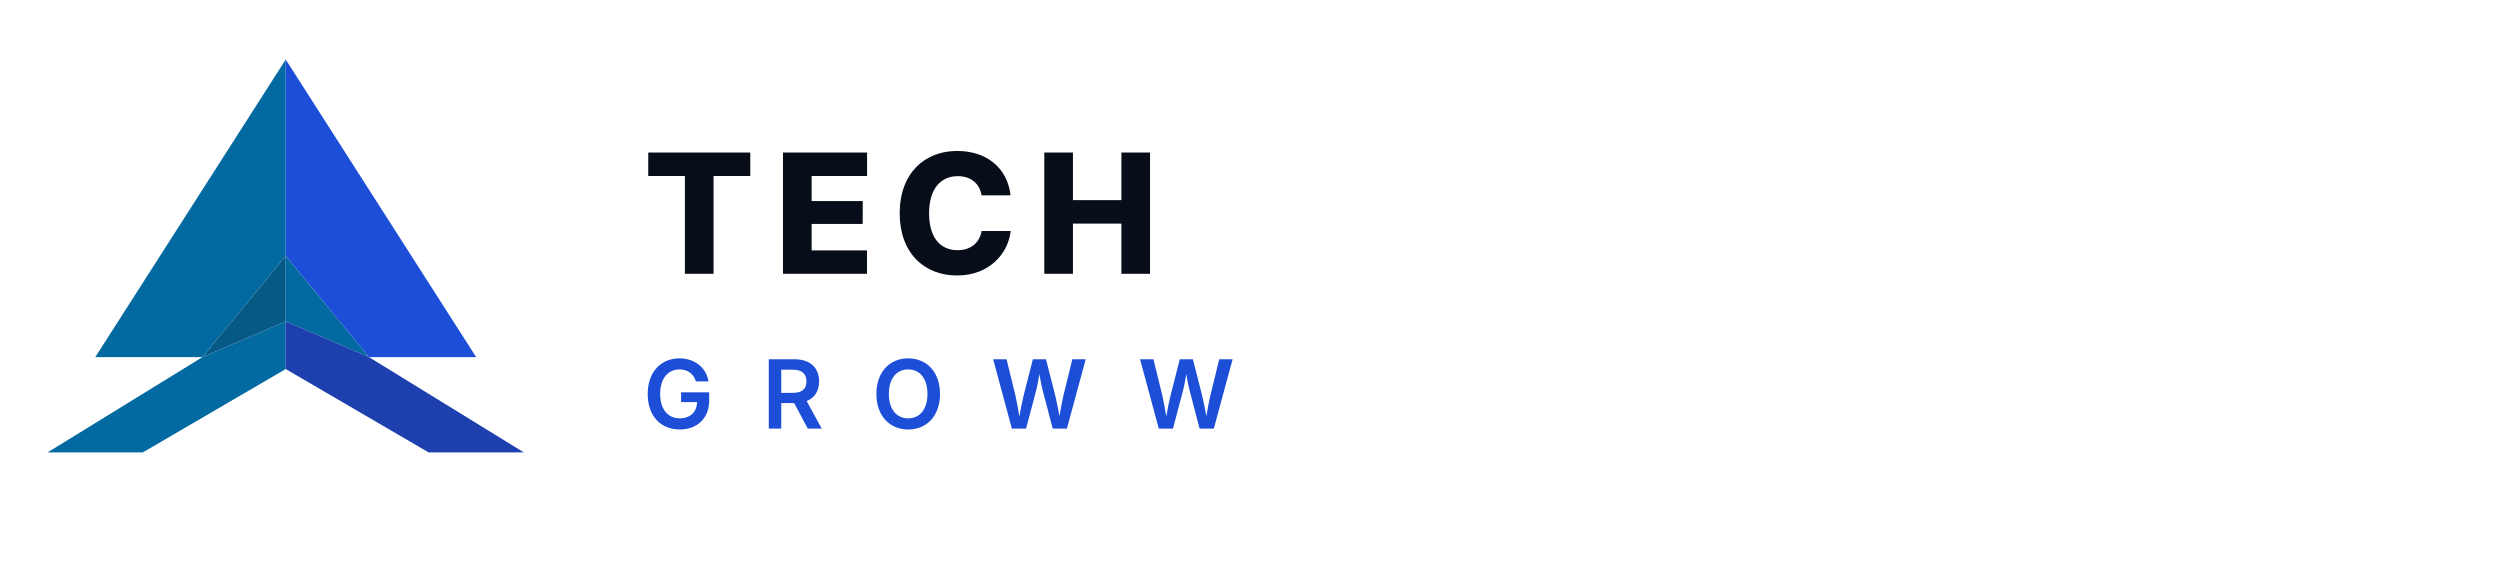
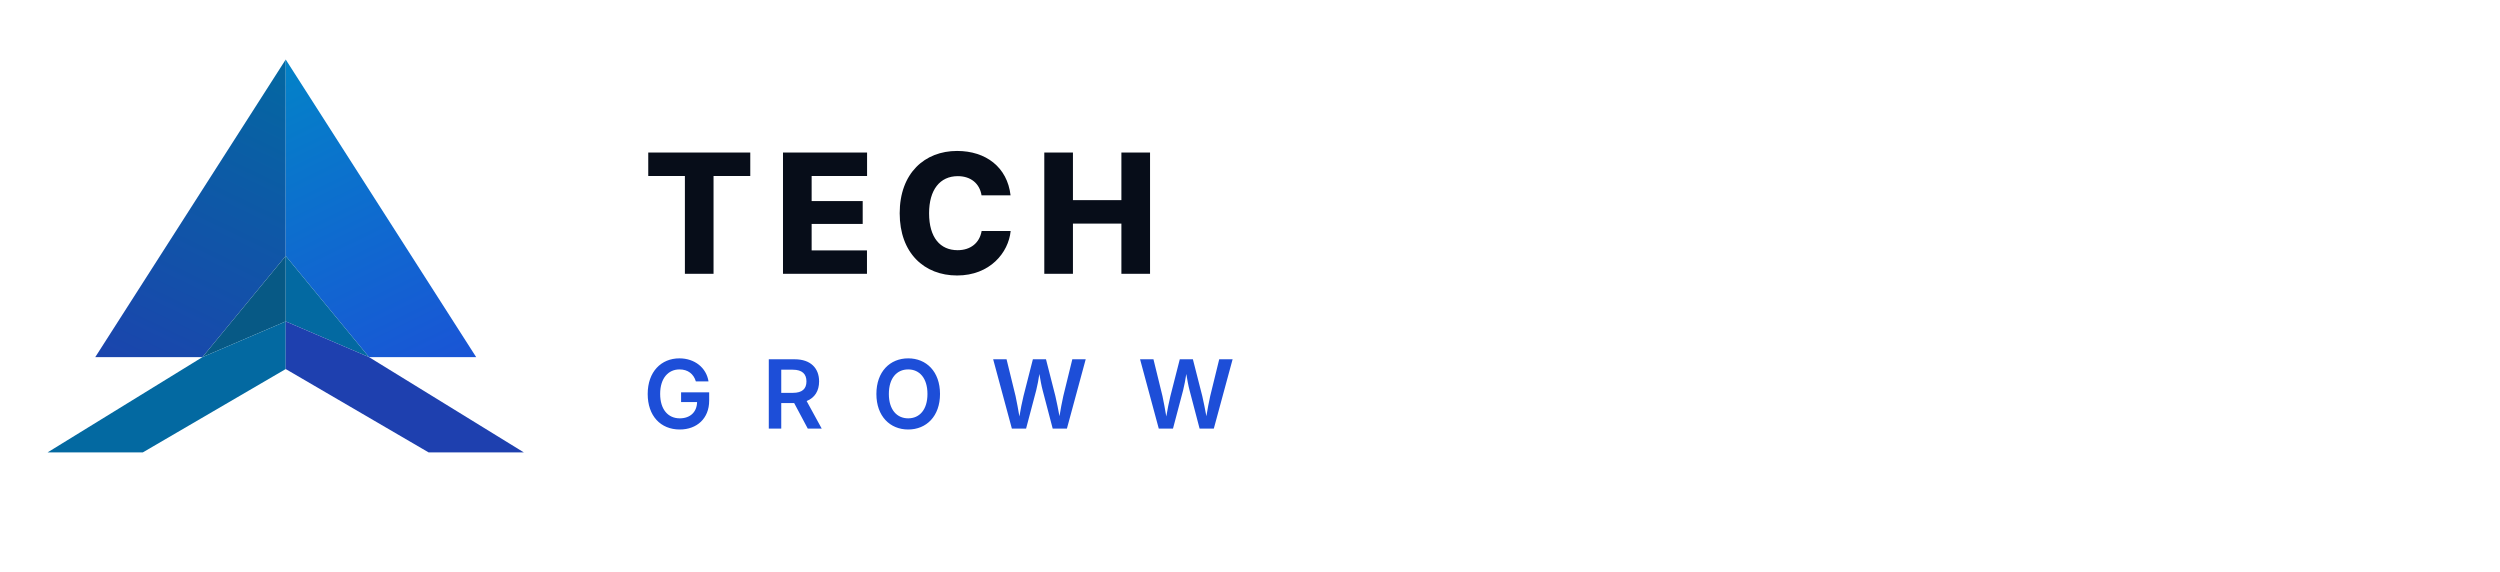
<svg xmlns="http://www.w3.org/2000/svg" viewBox="0 0 420 96" fill="none" role="img" aria-label="Tech Groww logo">
-   <polygon points="48,10 16,60 34,60 48,43" fill="#0369A1" />
-   <polygon points="48,10 80,60 62,60 48,43" fill="#1D4ED8" />
+   <defs>
+     <linearGradient id="tg-hl-l" x1="48" y1="8" x2="18" y2="70" gradientUnits="userSpaceOnUse">
+       <stop offset="0%" stop-color="#0369A1" />
+       <stop offset="100%" stop-color="#1E40AF" />
+     </linearGradient>
+     <linearGradient id="tg-hr-l" x1="48" y1="8" x2="78" y2="70" gradientUnits="userSpaceOnUse">
+       <stop offset="0%" stop-color="#0284C7" />
+       <stop offset="100%" stop-color="#1D4ED8" />
+     </linearGradient>
+   </defs>
+   <polygon points="48,10 16,60 34,60 48,43" fill="url(#tg-hl-l)" />
+   <polygon points="48,10 80,60 62,60 48,43" fill="url(#tg-hr-l)" />
  <polygon points="48,43 34,60 48,54" fill="#075985" />
  <polygon points="48,43 62,60 48,54" fill="#0369A1" />
  <polygon points="48,54 34,60 8,76 24,76 48,62" fill="#0369A1" />
  <polygon points="48,54 62,60 88,76 72,76 48,62" fill="#1E40AF" />
  <text x="108" y="46" fill="#070D19" font-family="system-ui, -apple-system, sans-serif" font-weight="800" font-size="28" letter-spacing="3">TECH</text>
  <text x="108" y="72" fill="#1D4ED8" font-family="system-ui, -apple-system, sans-serif" font-weight="600" font-size="16" letter-spacing="8">GROWW</text>
</svg>
